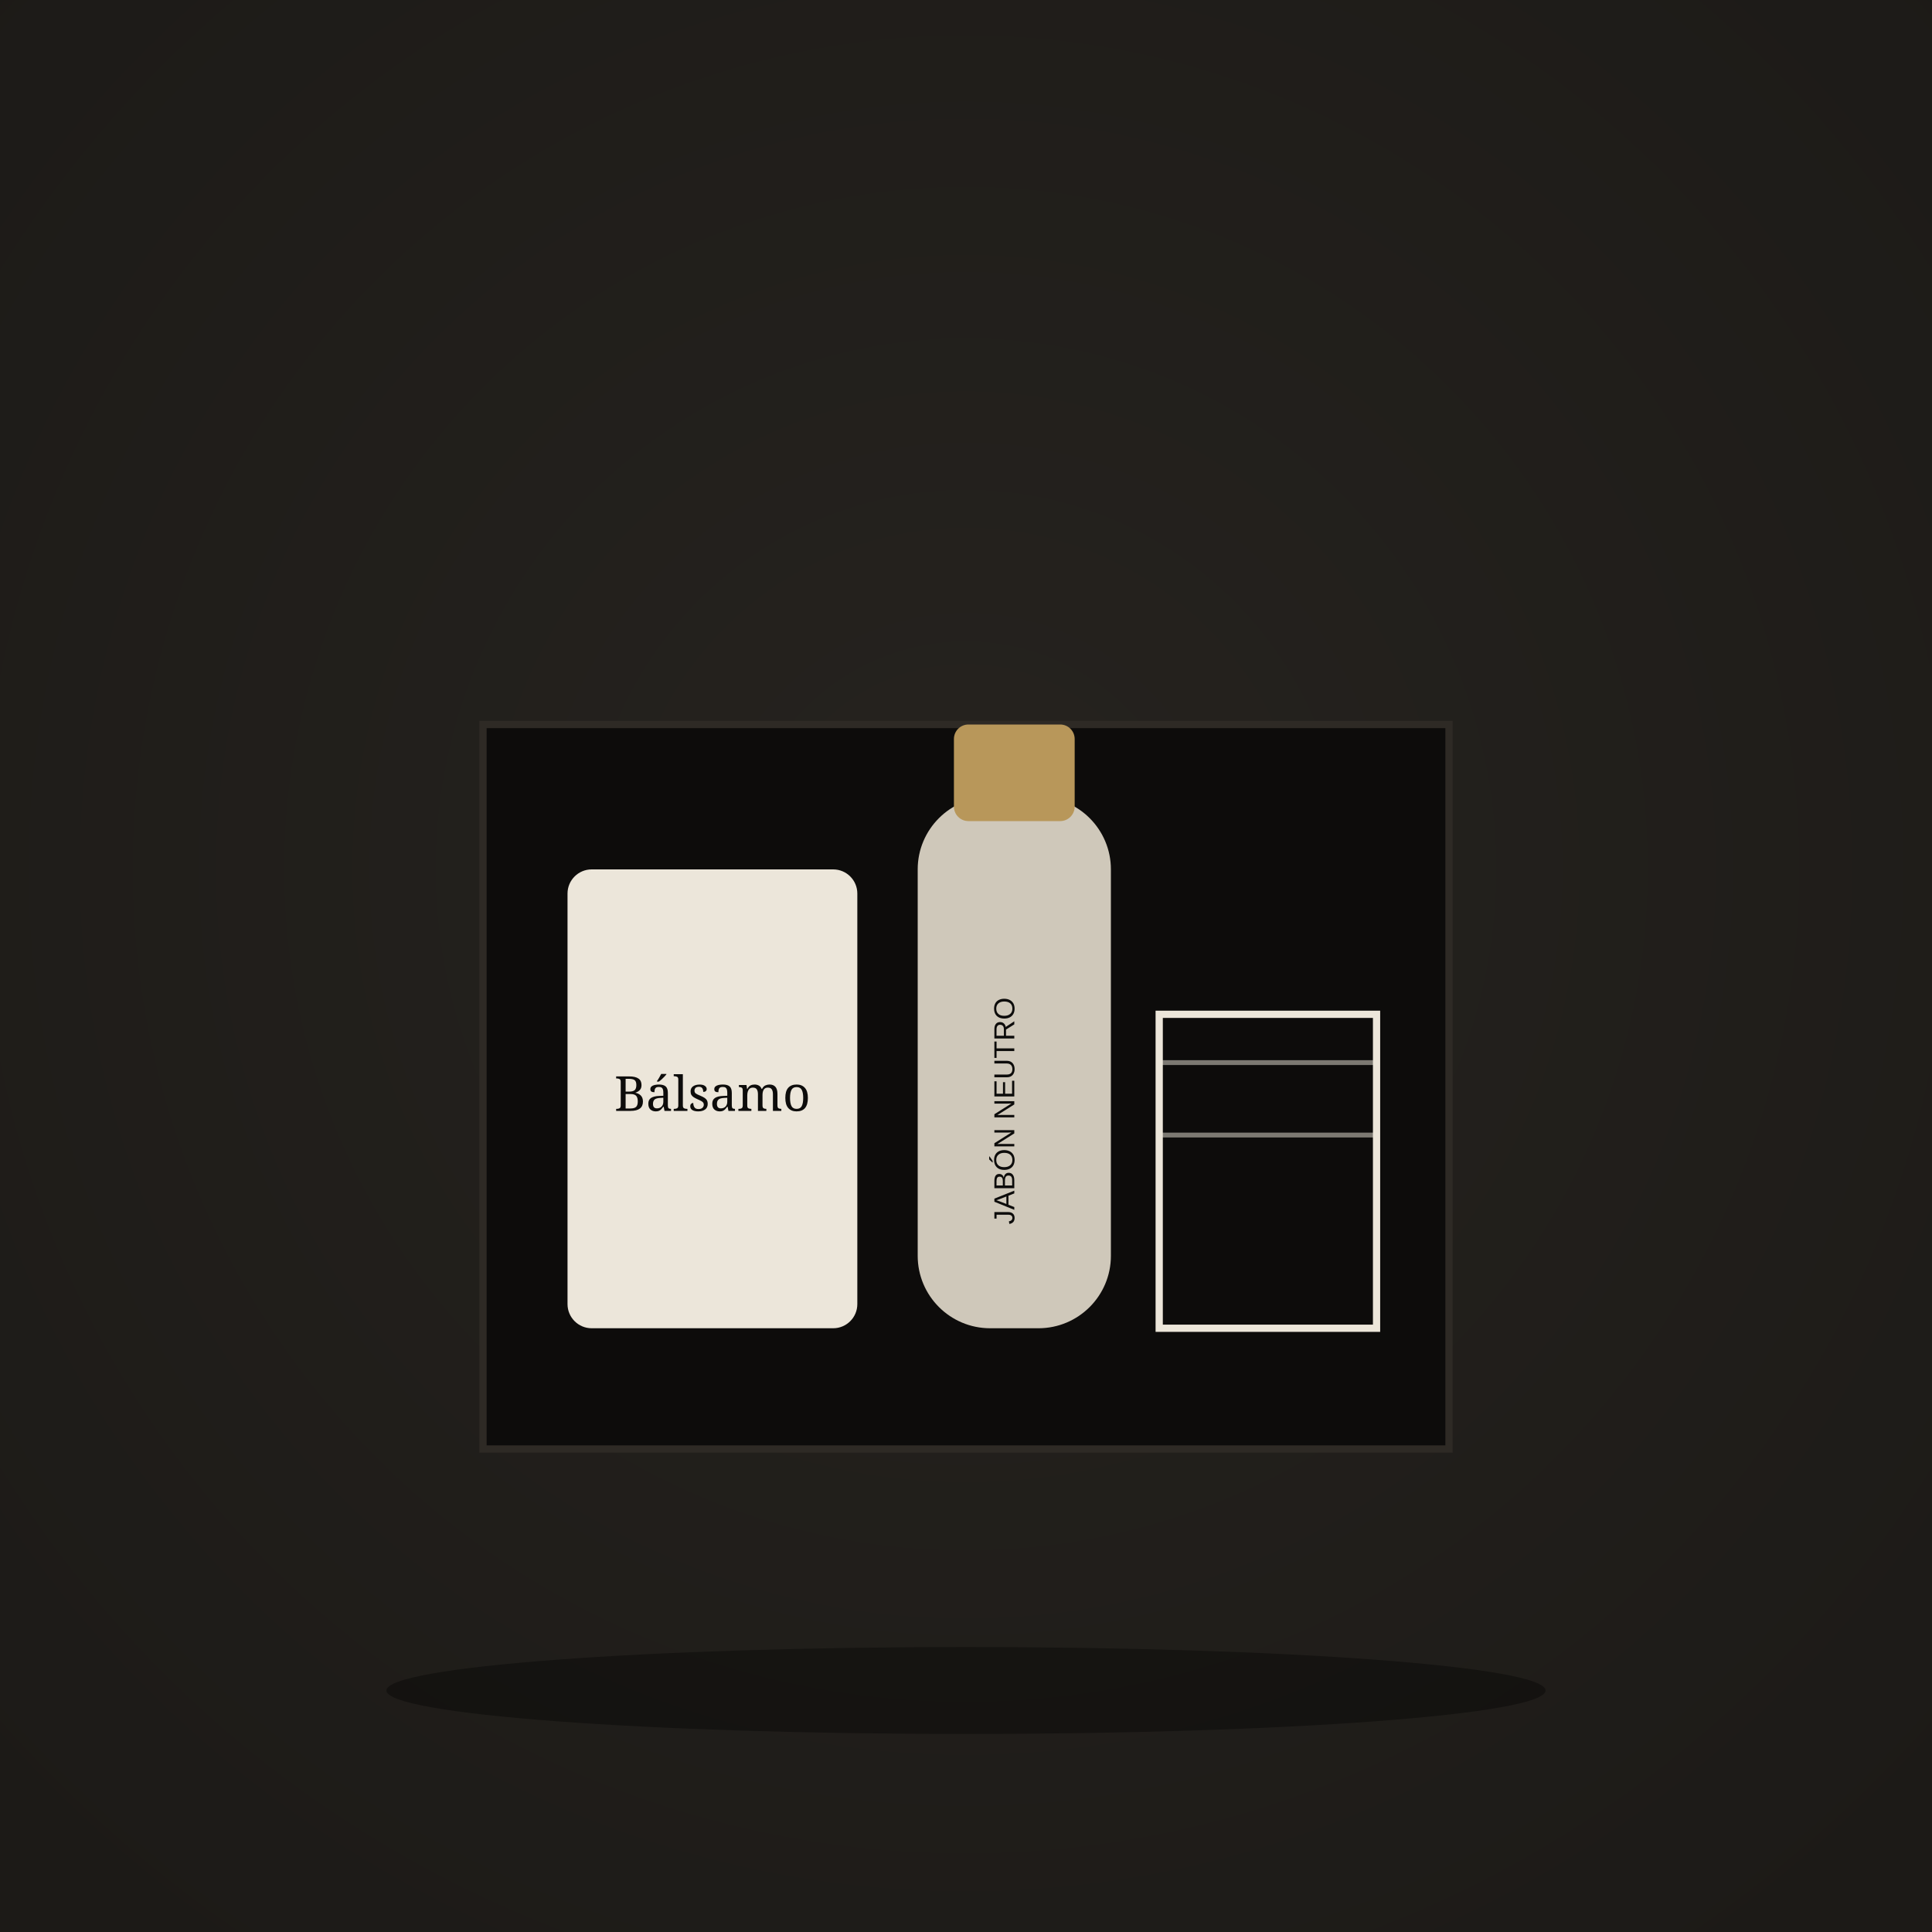
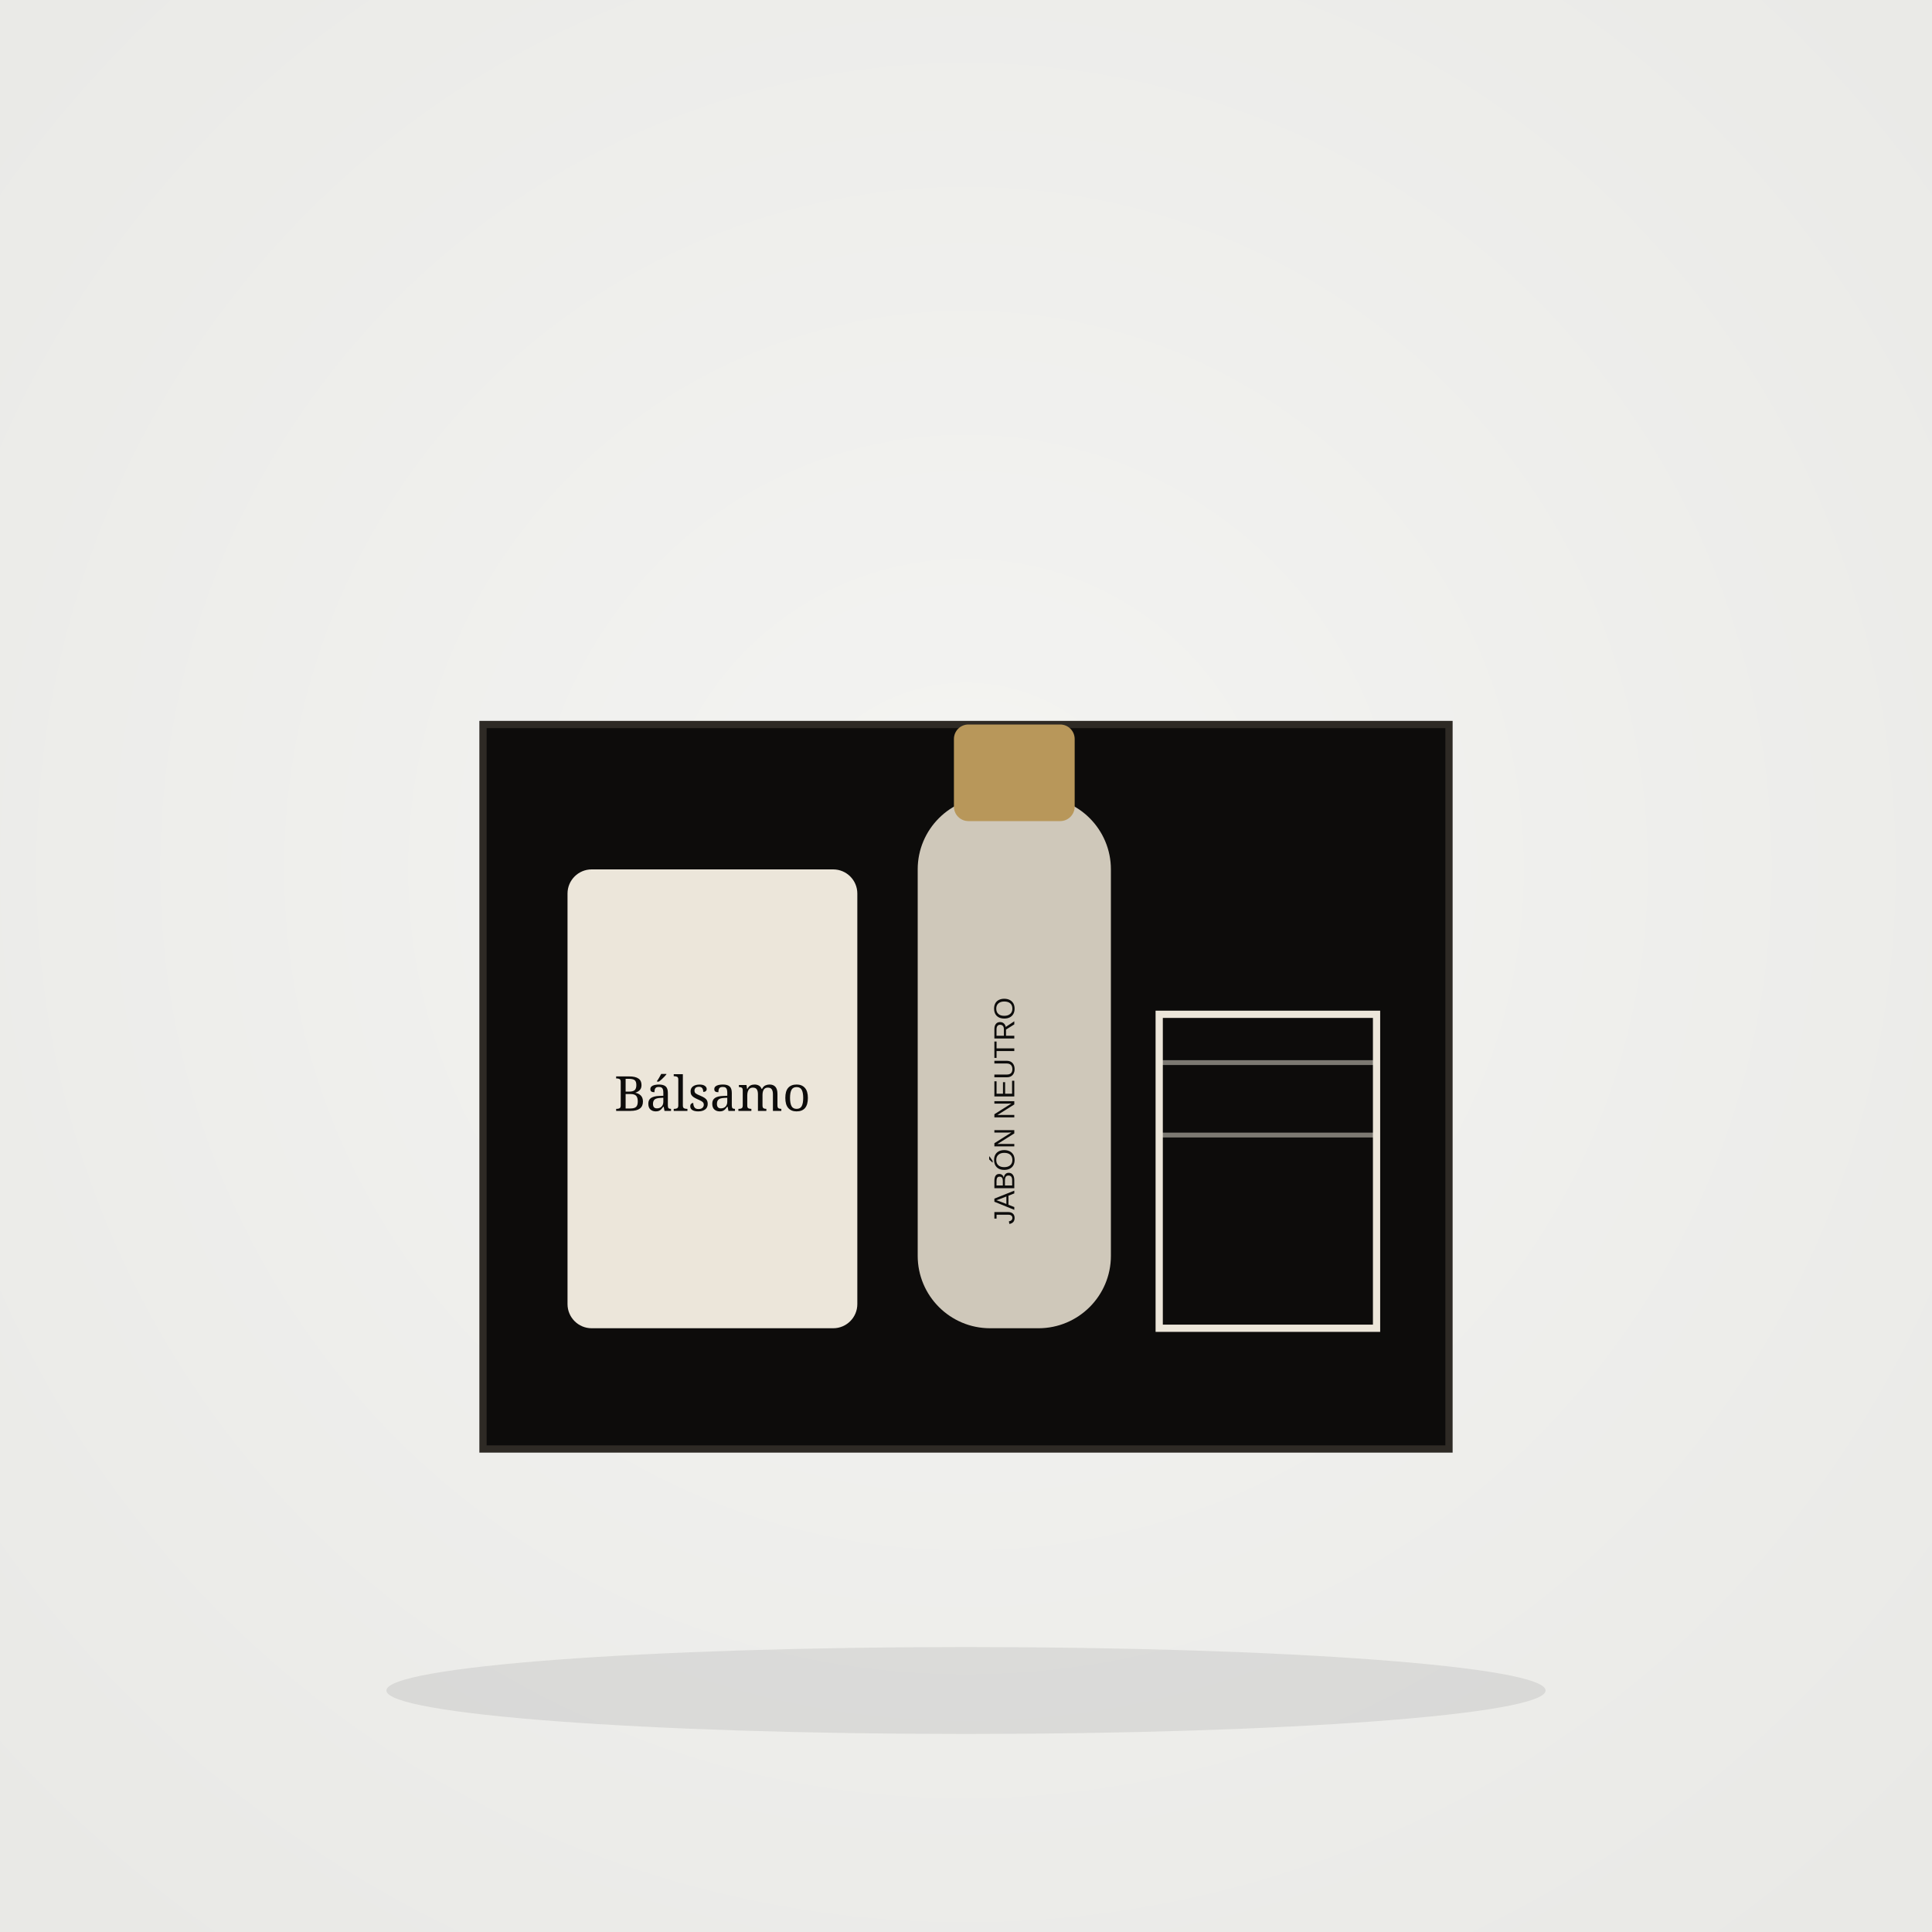
<svg xmlns="http://www.w3.org/2000/svg" viewBox="0 0 800 800" role="img" aria-label="Kit de cuidado">
  <defs>
    <radialGradient id="v" cx="50%" cy="45%" r="70%">
-       <stop offset="0" stop-color="#26231f" />
-       <stop offset="1" stop-color="#1c1a17" />
+       <stop offset="0" stop-color="#f4f4f2" />
+       <stop offset="1" stop-color="#e9e9e6" />
    </radialGradient>
  </defs>
  <rect width="800" height="800" fill="url(#v)" />
-   <ellipse cx="400" cy="700" rx="240" ry="18" fill="#000" opacity=".35" />
+   <ellipse cx="400" cy="700" rx="240" ry="18" fill="#000" opacity=".08" />
  <rect x="200" y="300" width="400" height="300" fill="#0d0c0b" stroke="#2e2a25" stroke-width="3" />
  <rect x="235" y="360" width="120" height="190" rx="10" fill="#ece6da" />
  <rect x="380" y="330" width="80" height="220" rx="30" fill="#cfc8ba" />
  <rect x="395" y="300" width="50" height="40" rx="6" fill="#b8975a" />
  <rect x="480" y="420" width="90" height="130" fill="none" stroke="#ece6da" stroke-width="3" />
  <path d="M480 440 L570 440 M480 470 L570 470" stroke="#ece6da" stroke-width="2" opacity=".5" />
  <text x="295" y="460" text-anchor="middle" font-family="Georgia, serif" font-size="20" fill="#0d0c0b">Bálsamo</text>
  <text x="420" y="460" text-anchor="middle" font-family="Arial" font-size="12" fill="#0d0c0b" transform="rotate(-90 420 460)">JABÓN NEUTRO</text>
</svg>
